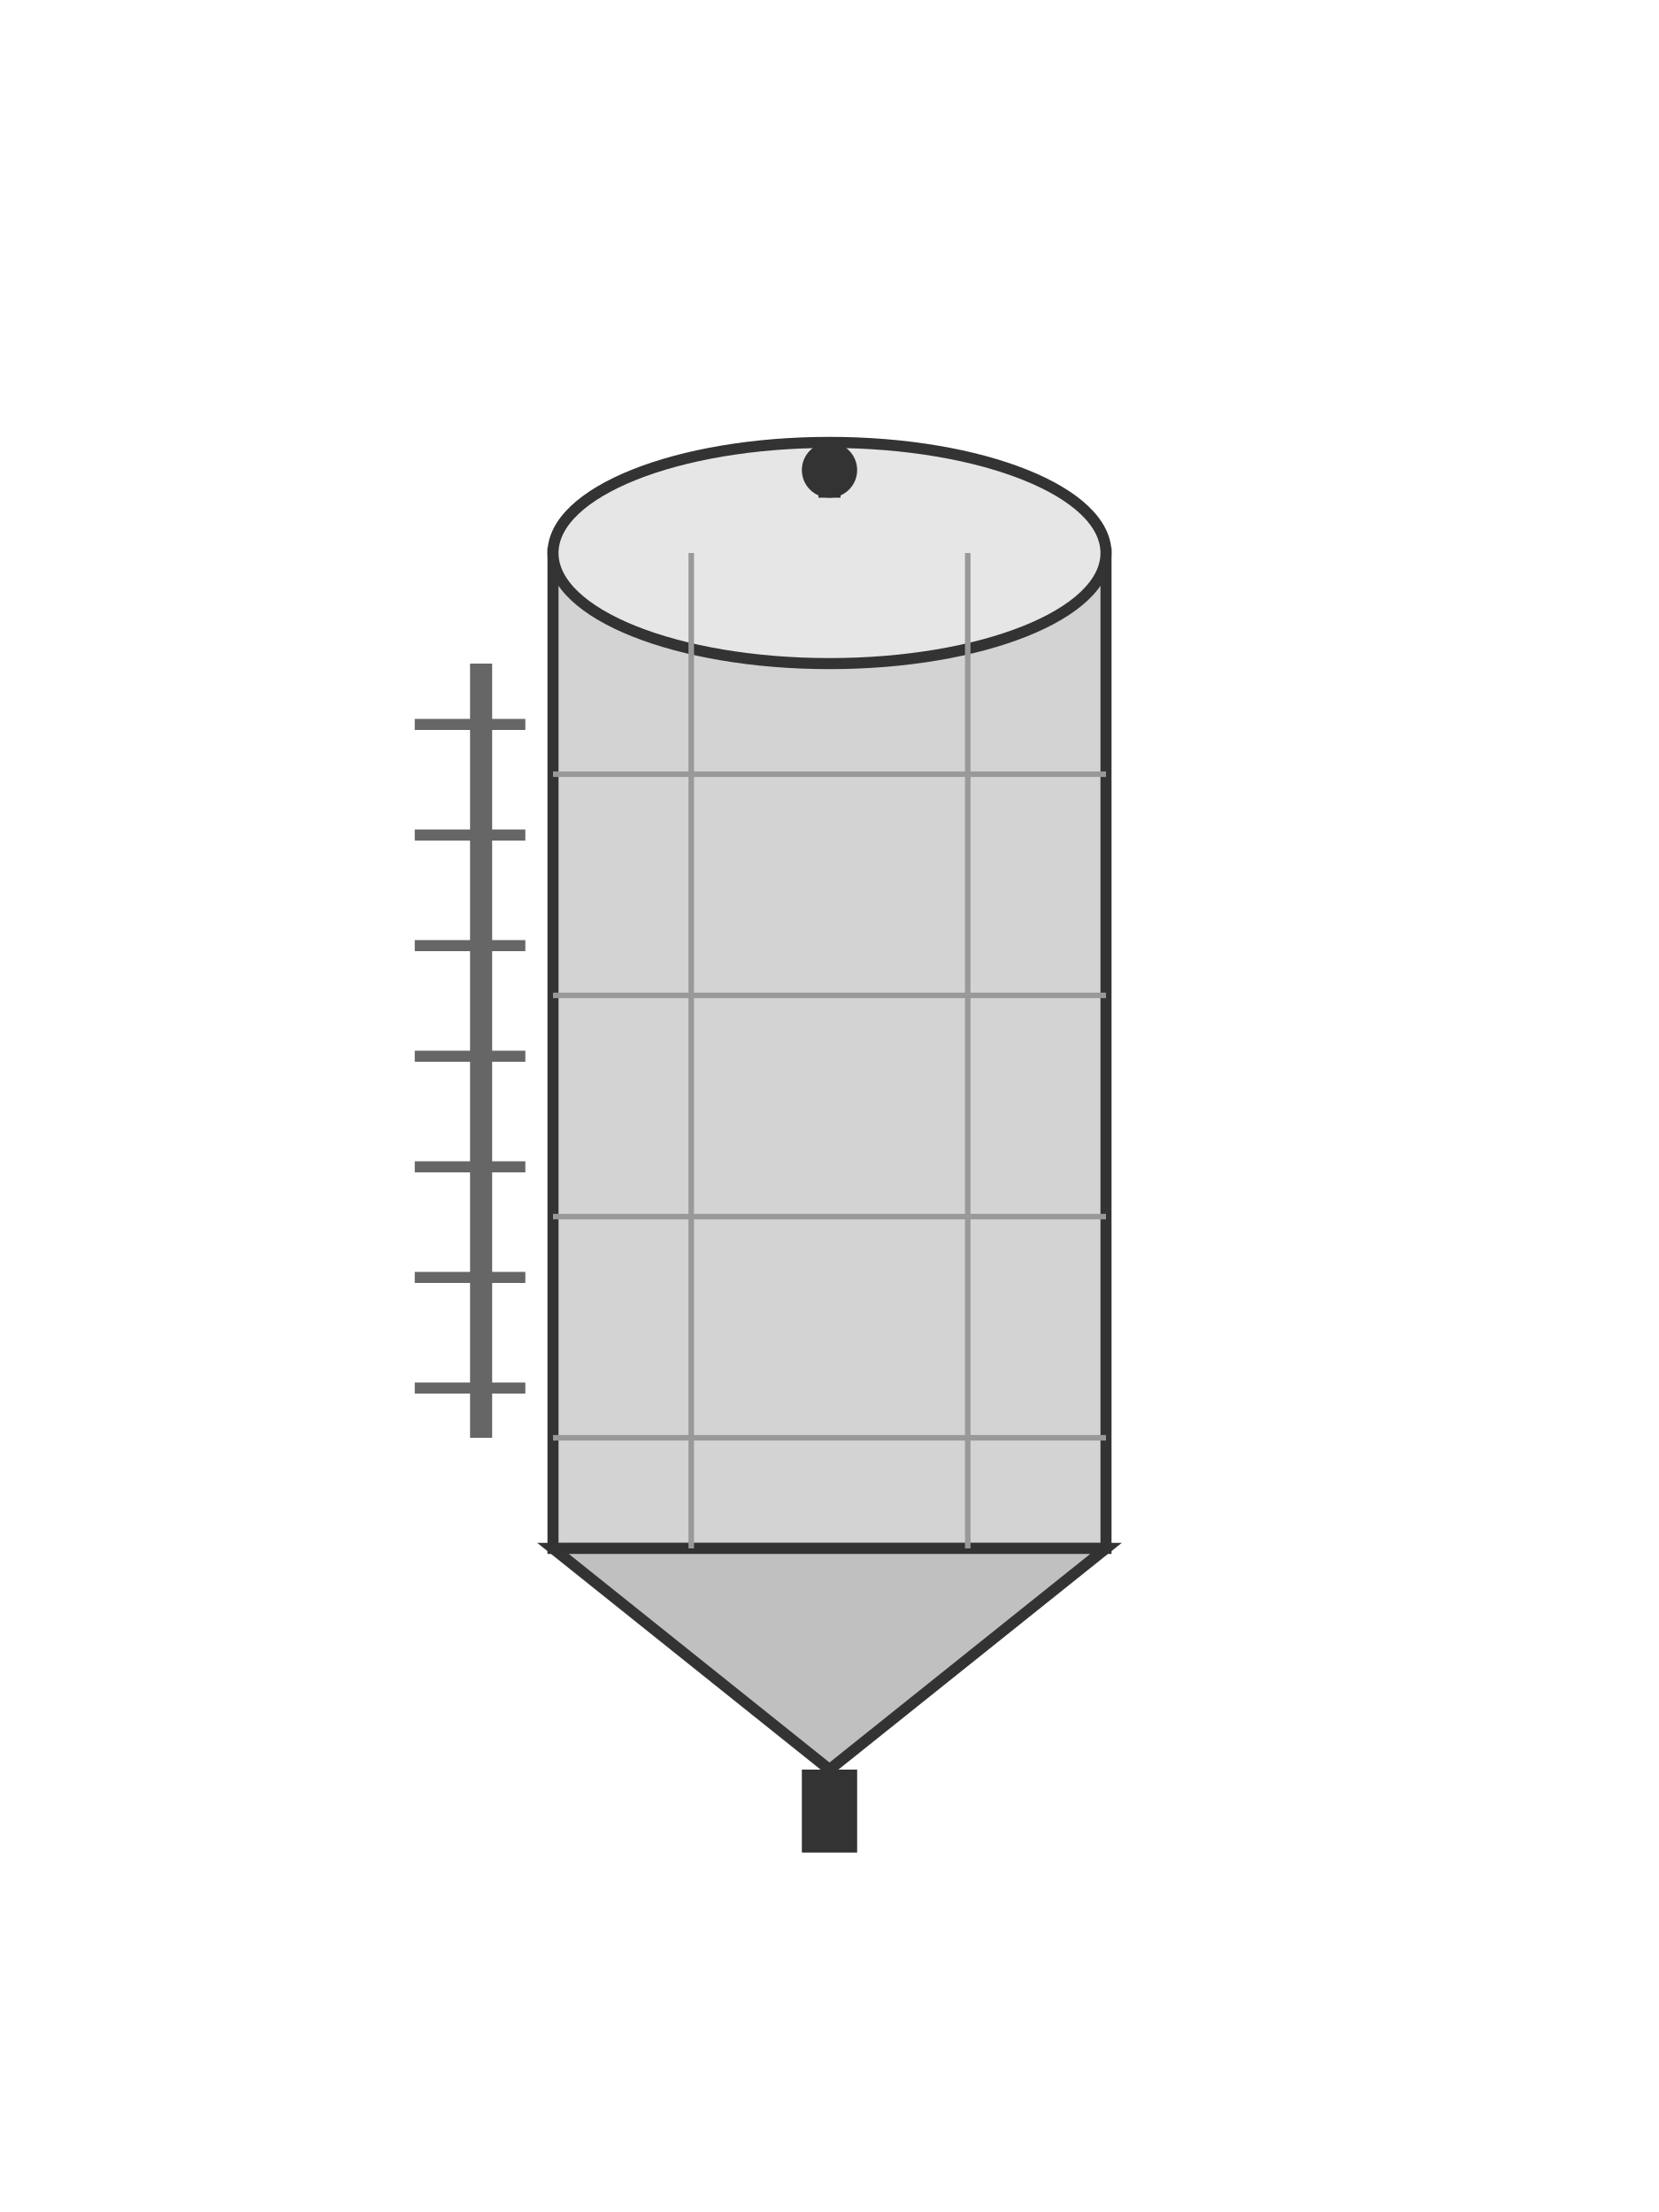
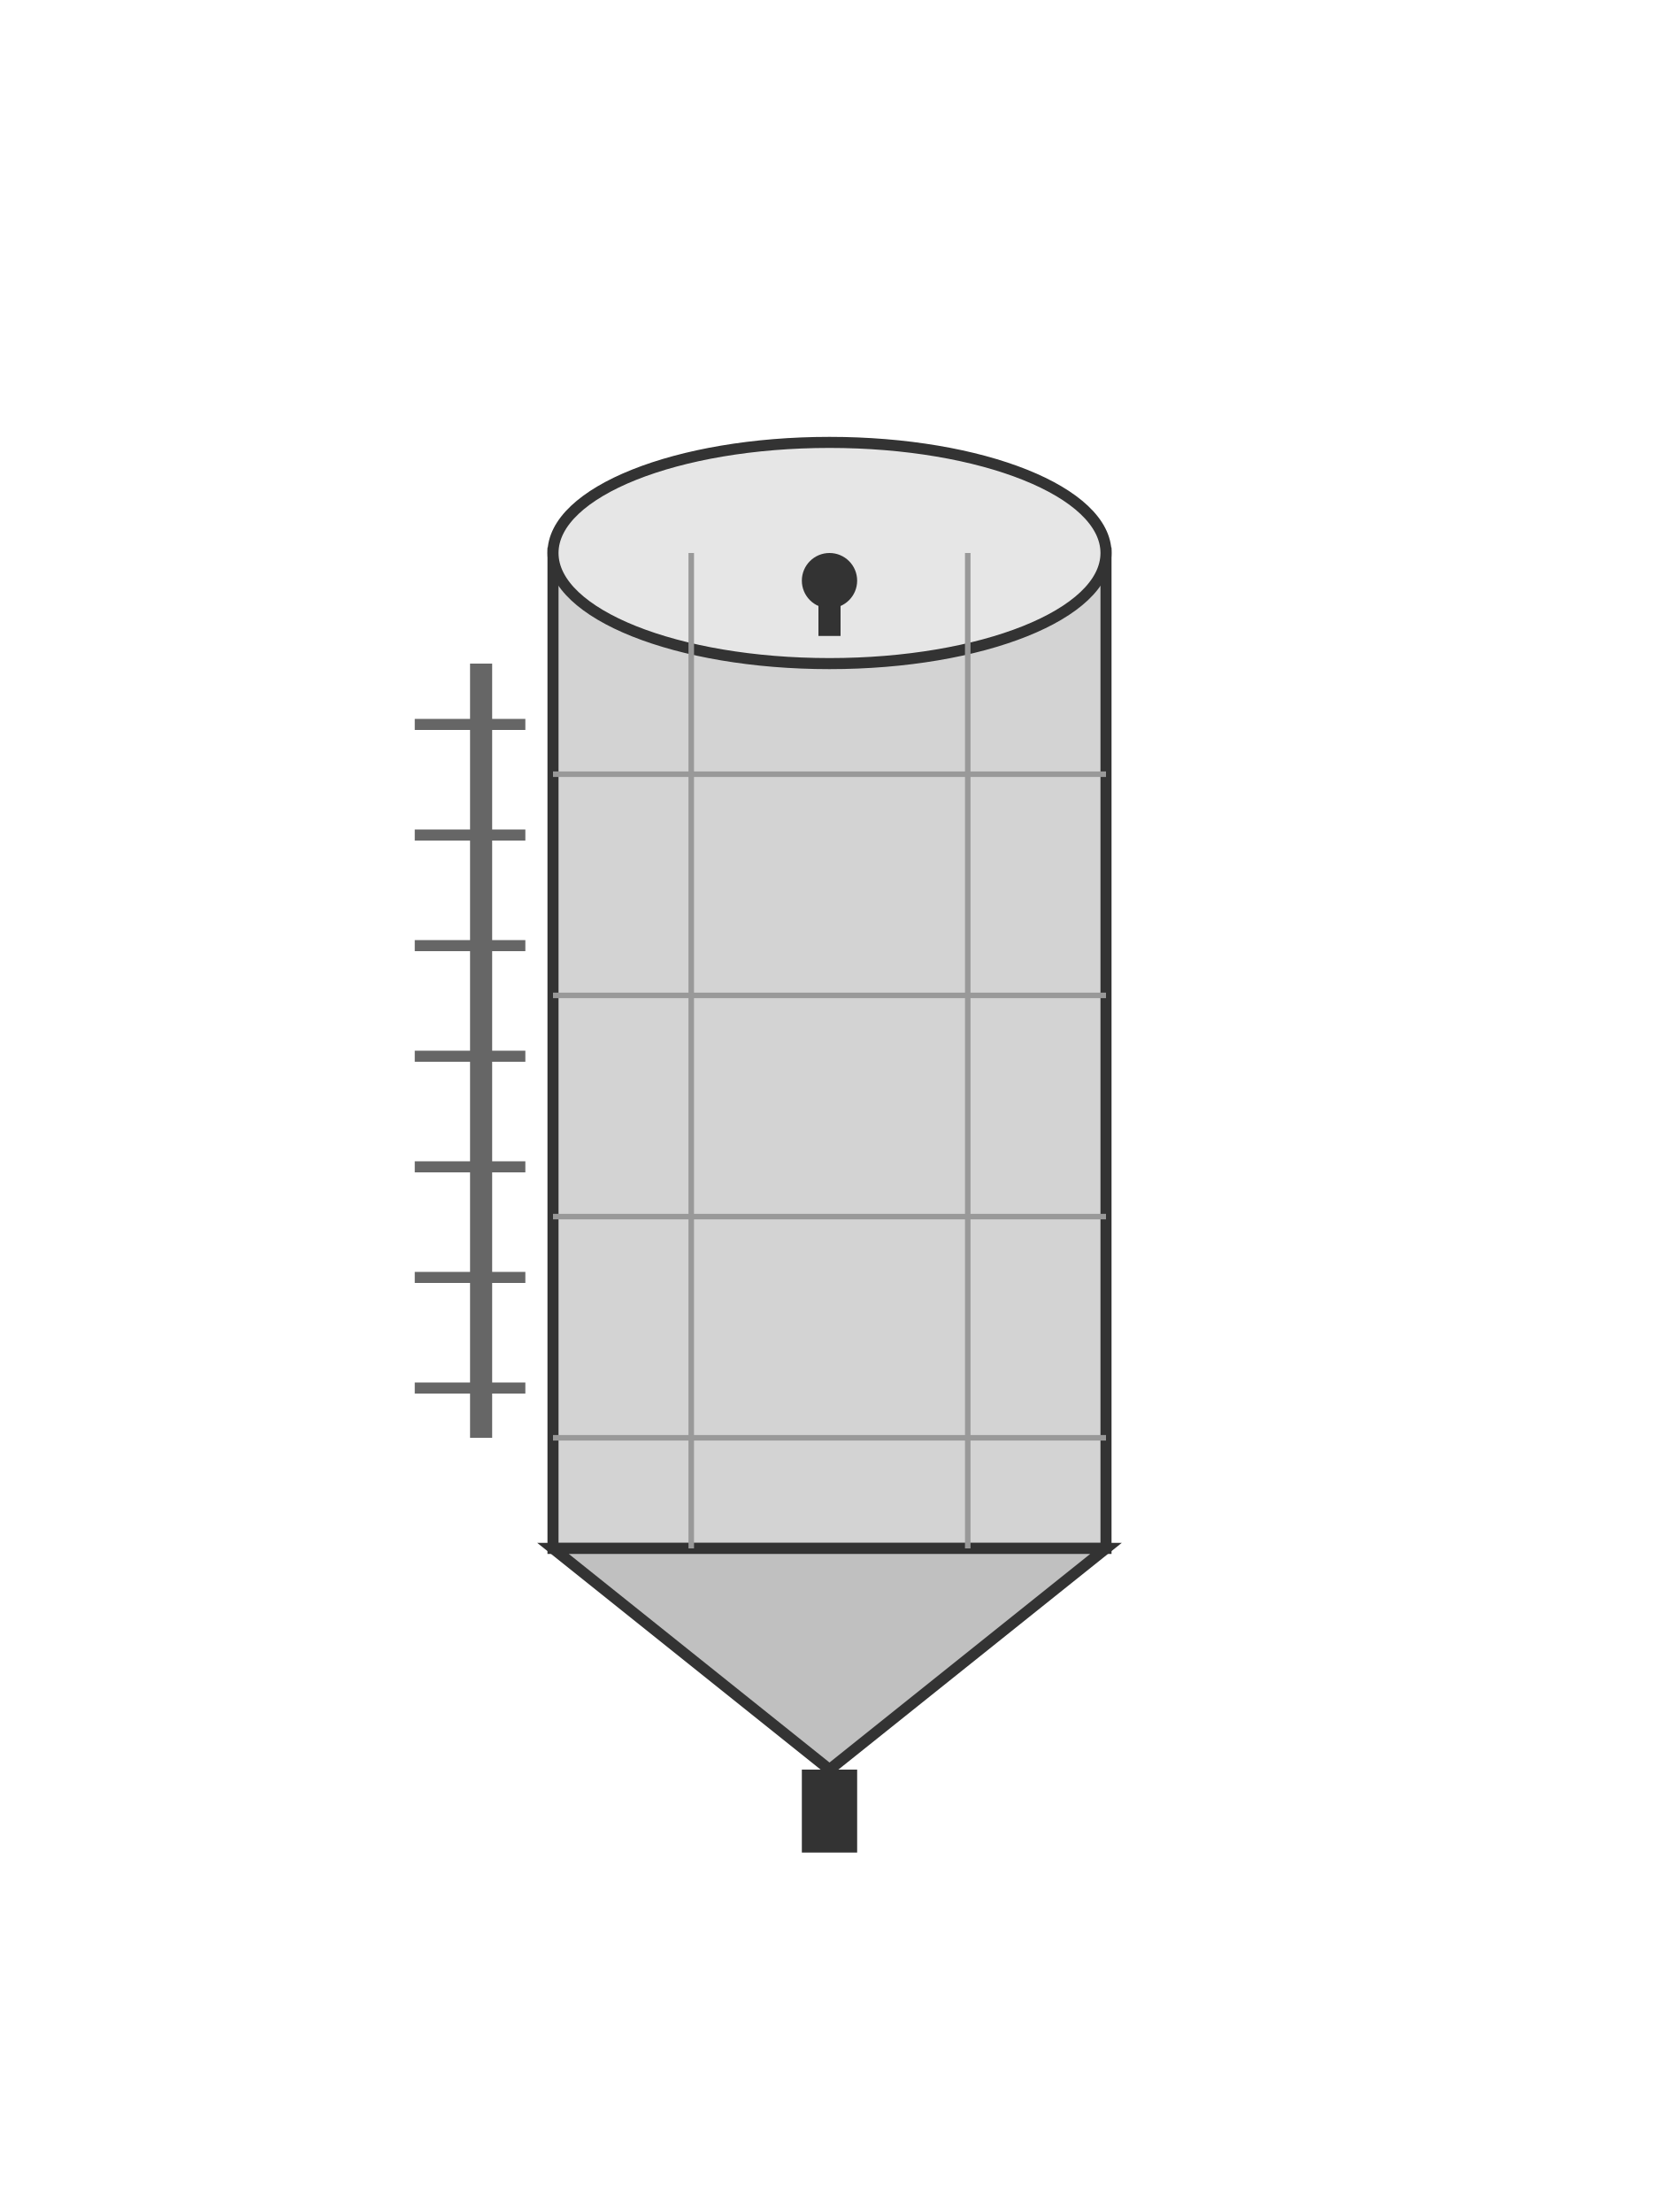
<svg xmlns="http://www.w3.org/2000/svg" width="300" height="400" viewBox="0 0 300 400">
  <rect x="100" y="100" width="100" height="180" fill="#d3d3d3" stroke="#333" stroke-width="2" />
  <ellipse cx="150" cy="100" rx="50" ry="20" fill="#e6e6e6" stroke="#333" stroke-width="2" />
  <polygon points="100,280 150,320 200,280" fill="#c0c0c0" stroke="#333" stroke-width="2" />
  <line x1="125" y1="100" x2="125" y2="280" stroke="#999" stroke-width="1" />
  <line x1="175" y1="100" x2="175" y2="280" stroke="#999" stroke-width="1" />
  <line x1="100" y1="140" x2="200" y2="140" stroke="#999" stroke-width="1" />
  <line x1="100" y1="180" x2="200" y2="180" stroke="#999" stroke-width="1" />
  <line x1="100" y1="220" x2="200" y2="220" stroke="#999" stroke-width="1" />
  <line x1="100" y1="260" x2="200" y2="260" stroke="#999" stroke-width="1" />
  <rect x="85" y="120" width="4" height="140" fill="#666" />
  <rect x="75" y="130" width="20" height="2" fill="#666" />
  <rect x="75" y="150" width="20" height="2" fill="#666" />
  <rect x="75" y="170" width="20" height="2" fill="#666" />
  <rect x="75" y="190" width="20" height="2" fill="#666" />
  <rect x="75" y="210" width="20" height="2" fill="#666" />
  <rect x="75" y="230" width="20" height="2" fill="#666" />
  <rect x="75" y="250" width="20" height="2" fill="#666" />
  <rect x="145" y="320" width="10" height="15" fill="#333" />
-   <circle cx="150" cy="85" r="5" fill="#333" />
-   <rect x="148" y="80" width="4" height="10" fill="#333" />
+   <circle cx="150" cy="105" r="5" fill="#333" />
+   <rect x="148" y="105" width="4" height="10" fill="#333" />
</svg>
